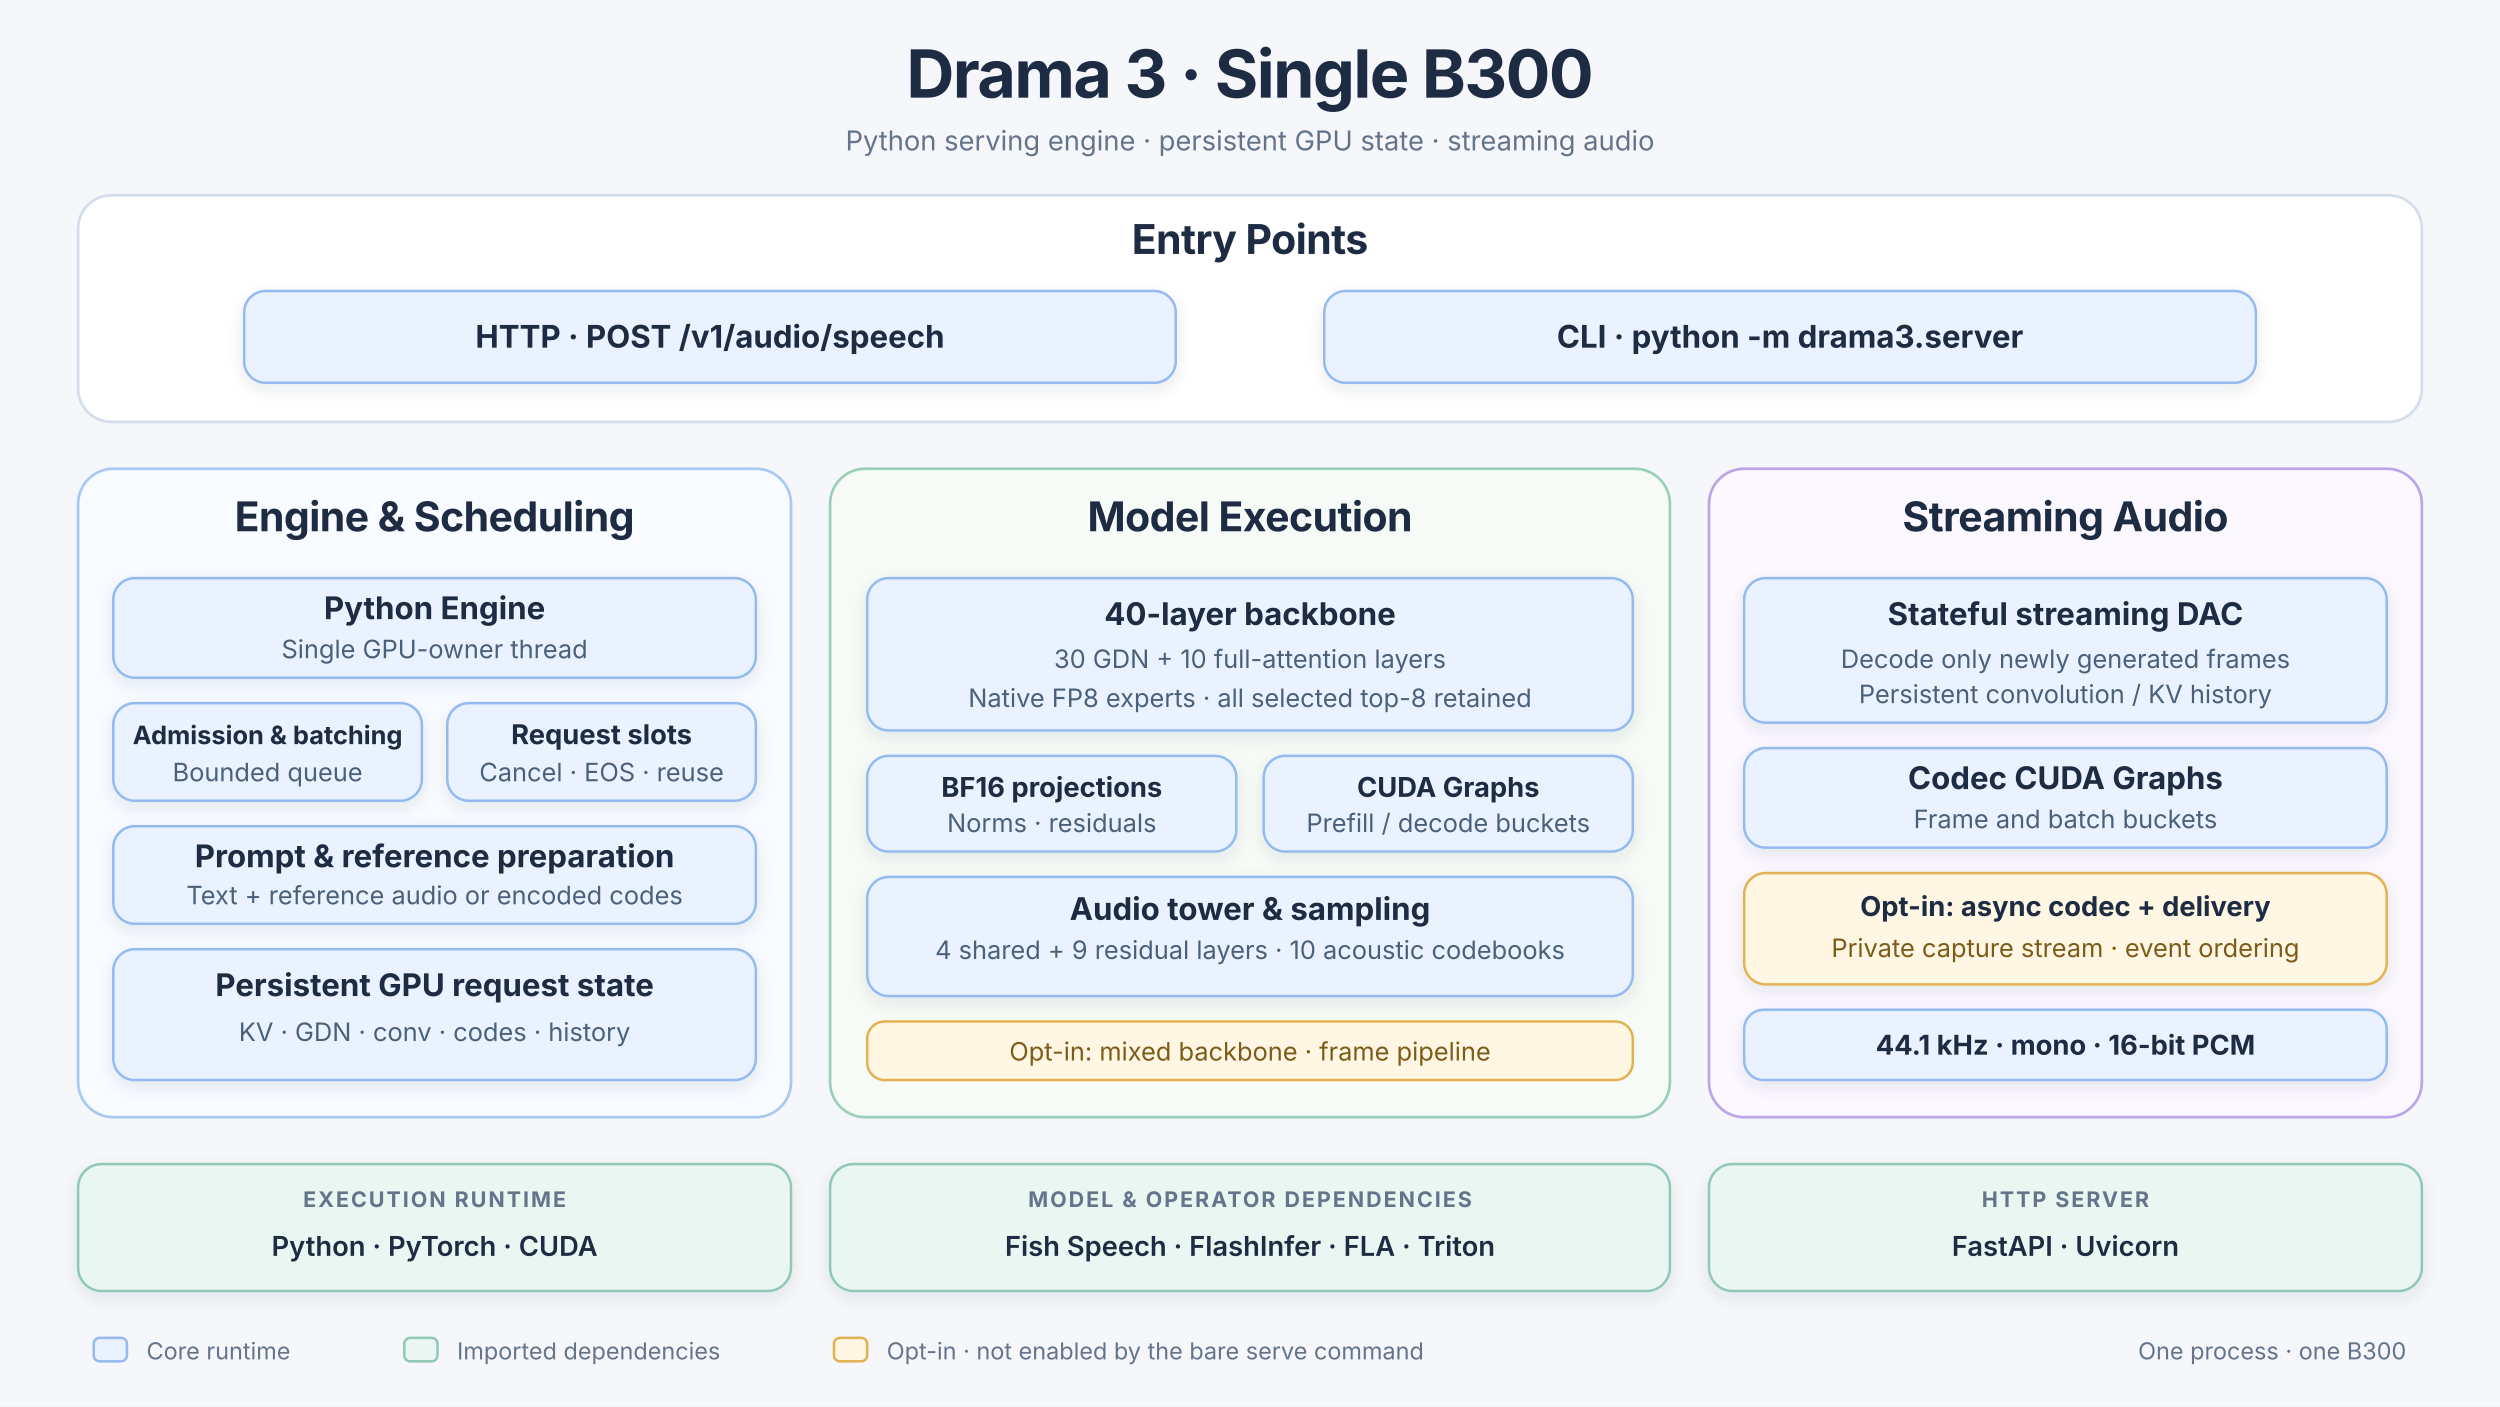
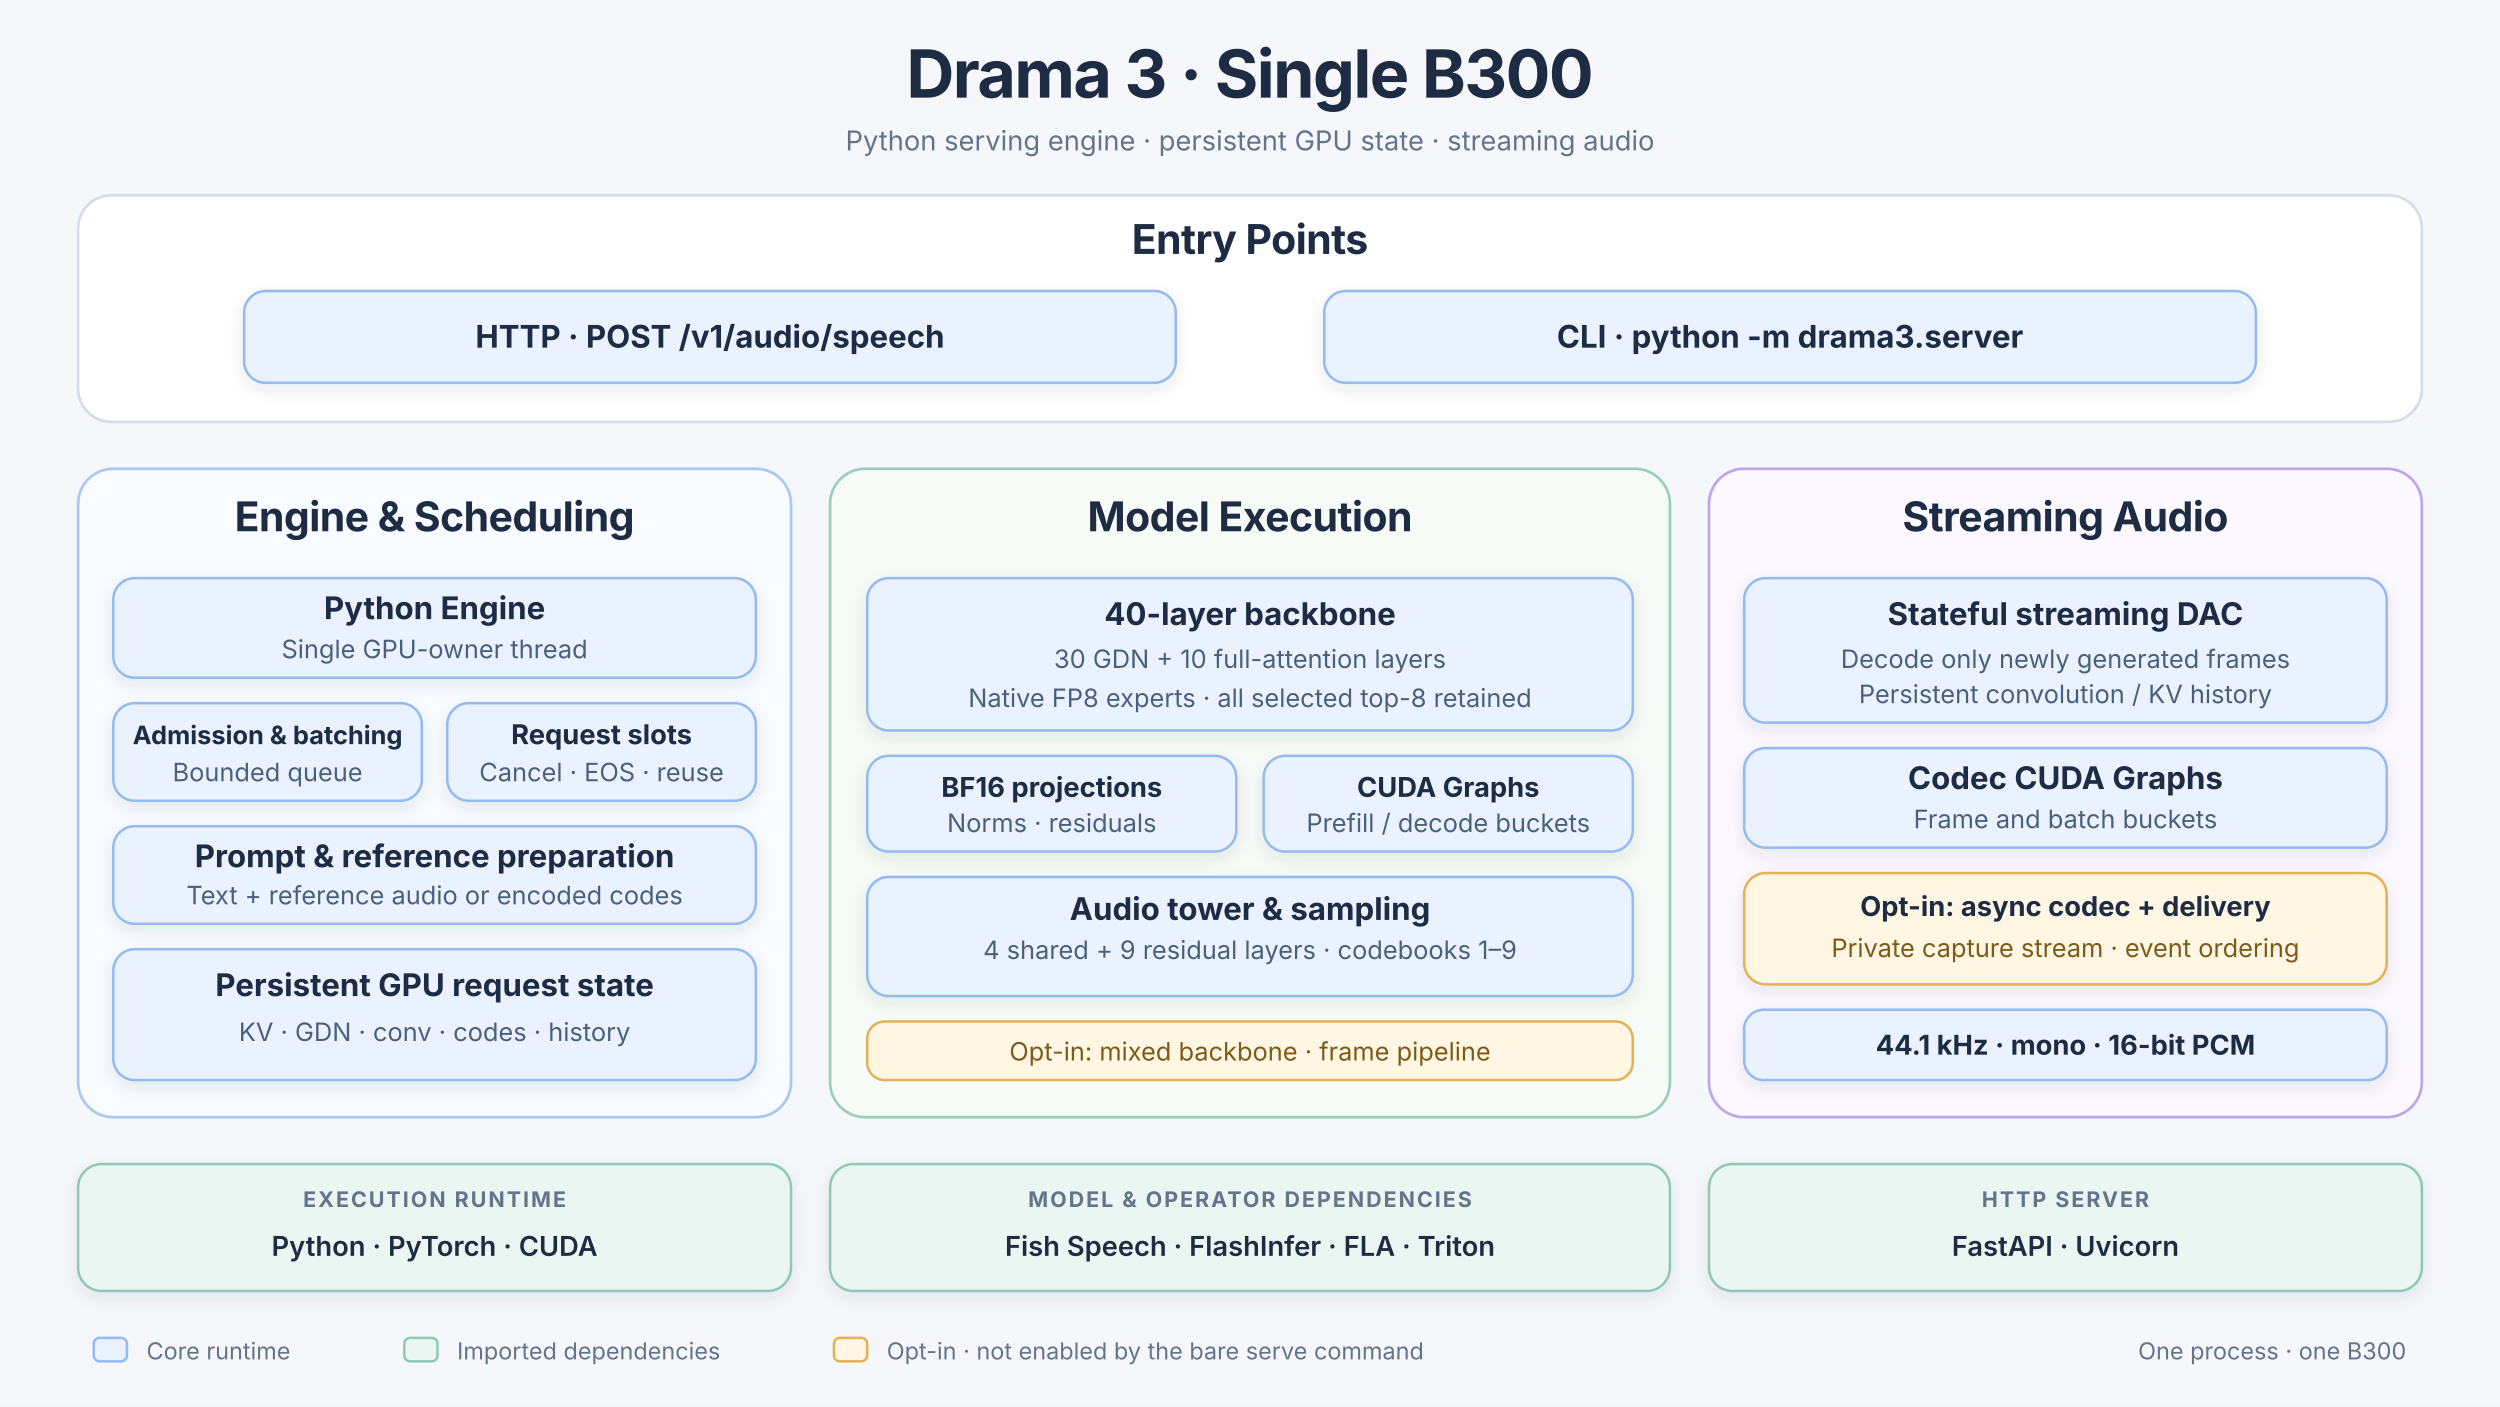
<svg xmlns="http://www.w3.org/2000/svg" width="1280" height="720" viewBox="0 0 1280 720" role="img" aria-labelledby="title description">
  <defs>
    <filter id="card-shadow" x="-10%" y="-20%" width="120%" height="150%">
      <feDropShadow dx="0" dy="3" stdDeviation="4" flood-color="#1b304c" flood-opacity="0.09" />
    </filter>
    <style>
      text { font-family: 'Inter', 'Noto Sans', Arial, sans-serif; fill: #1d2b43; }
      .title { font-size: 34px; font-weight: 750; letter-spacing: -0.8px; }
      .subtitle { font-size: 14px; fill: #64748b; }
      .section { font-size: 21px; font-weight: 700; letter-spacing: -0.3px; }
      .module { font-size: 16px; font-weight: 650; }
      .small-module { font-size: 14px; font-weight: 650; }
      .detail { font-size: 13px; fill: #4b607a; }
      .minor { font-size: 12px; fill: #64748b; }
      .dep-label { font-size: 11px; font-weight: 700; letter-spacing: 1px; fill: #64748b; }
      .dep-text { font-size: 14px; font-weight: 600; }
      .blue { fill: #eaf2ff; stroke: #94baf0; stroke-width: 1.3; }
      .green { fill: #eaf6f1; stroke: #91c8b3; stroke-width: 1.3; }
      .purple { fill: #f0ebff; stroke: #b59ae9; stroke-width: 1.3; }
      .amber { fill: #fff6e3; stroke: #e2b253; stroke-width: 1.3; }
    </style>
  </defs>
  <rect width="1280" height="720" fill="#f5f7fb" />
  <text x="640" y="50" text-anchor="middle" class="title">Drama 3 · Single B300</text>
  <text x="640" y="77" text-anchor="middle" class="subtitle">Python serving engine · persistent GPU state · streaming audio</text>
  <g id="entry-points">
    <rect x="40" y="100" width="1200" height="116" rx="17" fill="#ffffff" stroke="#d4ddeb" stroke-width="1.4" />
    <text x="640" y="130" text-anchor="middle" class="section">Entry Points</text>
    <rect x="125" y="149" width="477" height="47" rx="11" class="blue" filter="url(#card-shadow)" />
    <text x="363.5" y="178" text-anchor="middle" class="module">HTTP · POST /v1/audio/speech</text>
    <rect x="678" y="149" width="477" height="47" rx="11" class="blue" filter="url(#card-shadow)" />
    <text x="916.5" y="178" text-anchor="middle" class="module">CLI · python -m drama3.server</text>
  </g>
  <g id="engine-and-scheduling">
    <rect x="40" y="240" width="365" height="332" rx="18" fill="#f8fbff" stroke="#a9c8f2" stroke-width="1.4" />
    <text x="222.5" y="272" text-anchor="middle" class="section">Engine &amp; Scheduling</text>
    <rect x="58" y="296" width="329" height="51" rx="11" class="blue" filter="url(#card-shadow)" />
    <text x="222.5" y="317" text-anchor="middle" class="module">Python Engine</text>
    <text x="222.5" y="337" text-anchor="middle" class="detail">Single GPU-owner thread</text>
    <rect x="58" y="360" width="158" height="50" rx="11" class="blue" filter="url(#card-shadow)" />
    <text x="137" y="381" text-anchor="middle" class="small-module" style="font-size:13px">Admission &amp; batching</text>
    <text x="137" y="400" text-anchor="middle" class="detail">Bounded queue</text>
    <rect x="229" y="360" width="158" height="50" rx="11" class="blue" filter="url(#card-shadow)" />
    <text x="308" y="381" text-anchor="middle" class="small-module">Request slots</text>
    <text x="308" y="400" text-anchor="middle" class="detail">Cancel · EOS · reuse</text>
    <rect x="58" y="423" width="329" height="50" rx="11" class="blue" filter="url(#card-shadow)" />
    <text x="222.5" y="444" text-anchor="middle" class="module">Prompt &amp; reference preparation</text>
    <text x="222.5" y="463" text-anchor="middle" class="detail">Text + reference audio or encoded codes</text>
    <rect x="58" y="486" width="329" height="67" rx="11" class="blue" filter="url(#card-shadow)" />
    <text x="222.5" y="510" text-anchor="middle" class="module">Persistent GPU request state</text>
    <text x="222.5" y="533" text-anchor="middle" class="detail">KV · GDN · conv · codes · history</text>
  </g>
  <g id="model-execution">
    <rect x="425" y="240" width="430" height="332" rx="18" fill="#f6fbf8" stroke="#9ccfba" stroke-width="1.4" />
    <text x="640" y="272" text-anchor="middle" class="section">Model Execution</text>
    <rect x="444" y="296" width="392" height="78" rx="11" class="blue" filter="url(#card-shadow)" />
    <text x="640" y="320" text-anchor="middle" class="module">40-layer backbone</text>
    <text x="640" y="342" text-anchor="middle" class="detail">30 GDN + 10 full-attention layers</text>
    <text x="640" y="362" text-anchor="middle" class="detail">Native FP8 experts · all selected top-8 retained</text>
    <rect x="444" y="387" width="189" height="49" rx="11" class="blue" filter="url(#card-shadow)" />
    <text x="538.5" y="408" text-anchor="middle" class="small-module">BF16 projections</text>
    <text x="538.5" y="426" text-anchor="middle" class="detail">Norms · residuals</text>
    <rect x="647" y="387" width="189" height="49" rx="11" class="blue" filter="url(#card-shadow)" />
    <text x="741.5" y="408" text-anchor="middle" class="small-module">CUDA Graphs</text>
    <text x="741.5" y="426" text-anchor="middle" class="detail">Prefill / decode buckets</text>
    <rect x="444" y="449" width="392" height="61" rx="11" class="blue" filter="url(#card-shadow)" />
    <text x="640" y="471" text-anchor="middle" class="module">Audio tower &amp; sampling</text>
-     <text x="640" y="491" text-anchor="middle" class="detail">4 shared + 9 residual layers · 10 acoustic codebooks</text>
+     <text x="640" y="491" text-anchor="middle" class="detail">4 shared + 9 residual layers · codebooks 1–9</text>
    <rect x="444" y="523" width="392" height="30" rx="9" class="amber" />
    <text x="640" y="543" text-anchor="middle" class="detail" style="fill:#7d5b18">Opt-in: mixed backbone · frame pipeline</text>
  </g>
  <g id="streaming-audio">
    <rect x="875" y="240" width="365" height="332" rx="18" fill="#fbf9ff" stroke="#bca6e8" stroke-width="1.4" />
    <text x="1057.5" y="272" text-anchor="middle" class="section">Streaming Audio</text>
    <rect x="893" y="296" width="329" height="74" rx="11" class="blue" filter="url(#card-shadow)" />
    <text x="1057.5" y="320" text-anchor="middle" class="module">Stateful streaming DAC</text>
    <text x="1057.5" y="342" text-anchor="middle" class="detail">Decode only newly generated frames</text>
    <text x="1057.5" y="360" text-anchor="middle" class="detail">Persistent convolution / KV history</text>
    <rect x="893" y="383" width="329" height="51" rx="11" class="blue" filter="url(#card-shadow)" />
    <text x="1057.5" y="404" text-anchor="middle" class="module">Codec CUDA Graphs</text>
    <text x="1057.5" y="424" text-anchor="middle" class="detail">Frame and batch buckets</text>
    <rect x="893" y="447" width="329" height="57" rx="11" class="amber" filter="url(#card-shadow)" />
    <text x="1057.5" y="469" text-anchor="middle" class="small-module">Opt-in: async codec + delivery</text>
    <text x="1057.5" y="490" text-anchor="middle" class="detail" style="fill:#7d5b18">Private capture stream · event ordering</text>
    <rect x="893" y="517" width="329" height="36" rx="10" class="blue" filter="url(#card-shadow)" />
    <text x="1057.5" y="540" text-anchor="middle" class="small-module">44.1 kHz · mono · 16-bit PCM</text>
  </g>
  <g id="dependencies">
    <rect x="40" y="596" width="365" height="65" rx="12" class="green" filter="url(#card-shadow)" />
    <text x="222.5" y="618" text-anchor="middle" class="dep-label">EXECUTION RUNTIME</text>
    <text x="222.5" y="643" text-anchor="middle" class="dep-text">Python · PyTorch · CUDA</text>
    <rect x="425" y="596" width="430" height="65" rx="12" class="green" filter="url(#card-shadow)" />
    <text x="640" y="618" text-anchor="middle" class="dep-label">MODEL &amp; OPERATOR DEPENDENCIES</text>
    <text x="640" y="643" text-anchor="middle" class="dep-text">Fish Speech · FlashInfer · FLA · Triton</text>
    <rect x="875" y="596" width="365" height="65" rx="12" class="green" filter="url(#card-shadow)" />
    <text x="1057.5" y="618" text-anchor="middle" class="dep-label">HTTP SERVER</text>
    <text x="1057.5" y="643" text-anchor="middle" class="dep-text">FastAPI · Uvicorn</text>
  </g>
  <g id="legend">
    <rect x="48" y="685" width="17" height="12" rx="3" class="blue" />
    <text x="75" y="696" class="minor">Core runtime</text>
    <rect x="207" y="685" width="17" height="12" rx="3" class="green" />
    <text x="234" y="696" class="minor">Imported dependencies</text>
    <rect x="427" y="685" width="17" height="12" rx="3" class="amber" />
    <text x="454" y="696" class="minor">Opt-in · not enabled by the bare serve command</text>
    <text x="1232" y="696" text-anchor="end" class="minor">One process · one B300</text>
  </g>
</svg>
